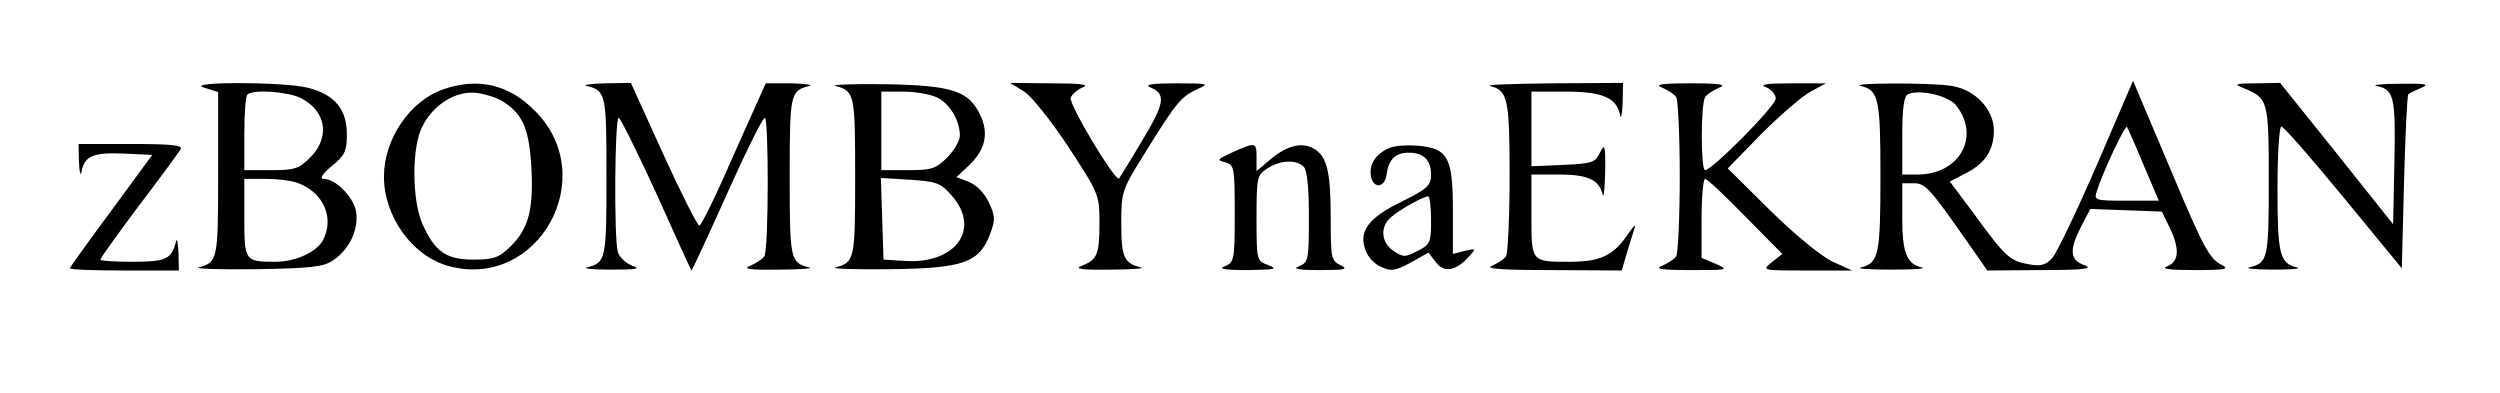
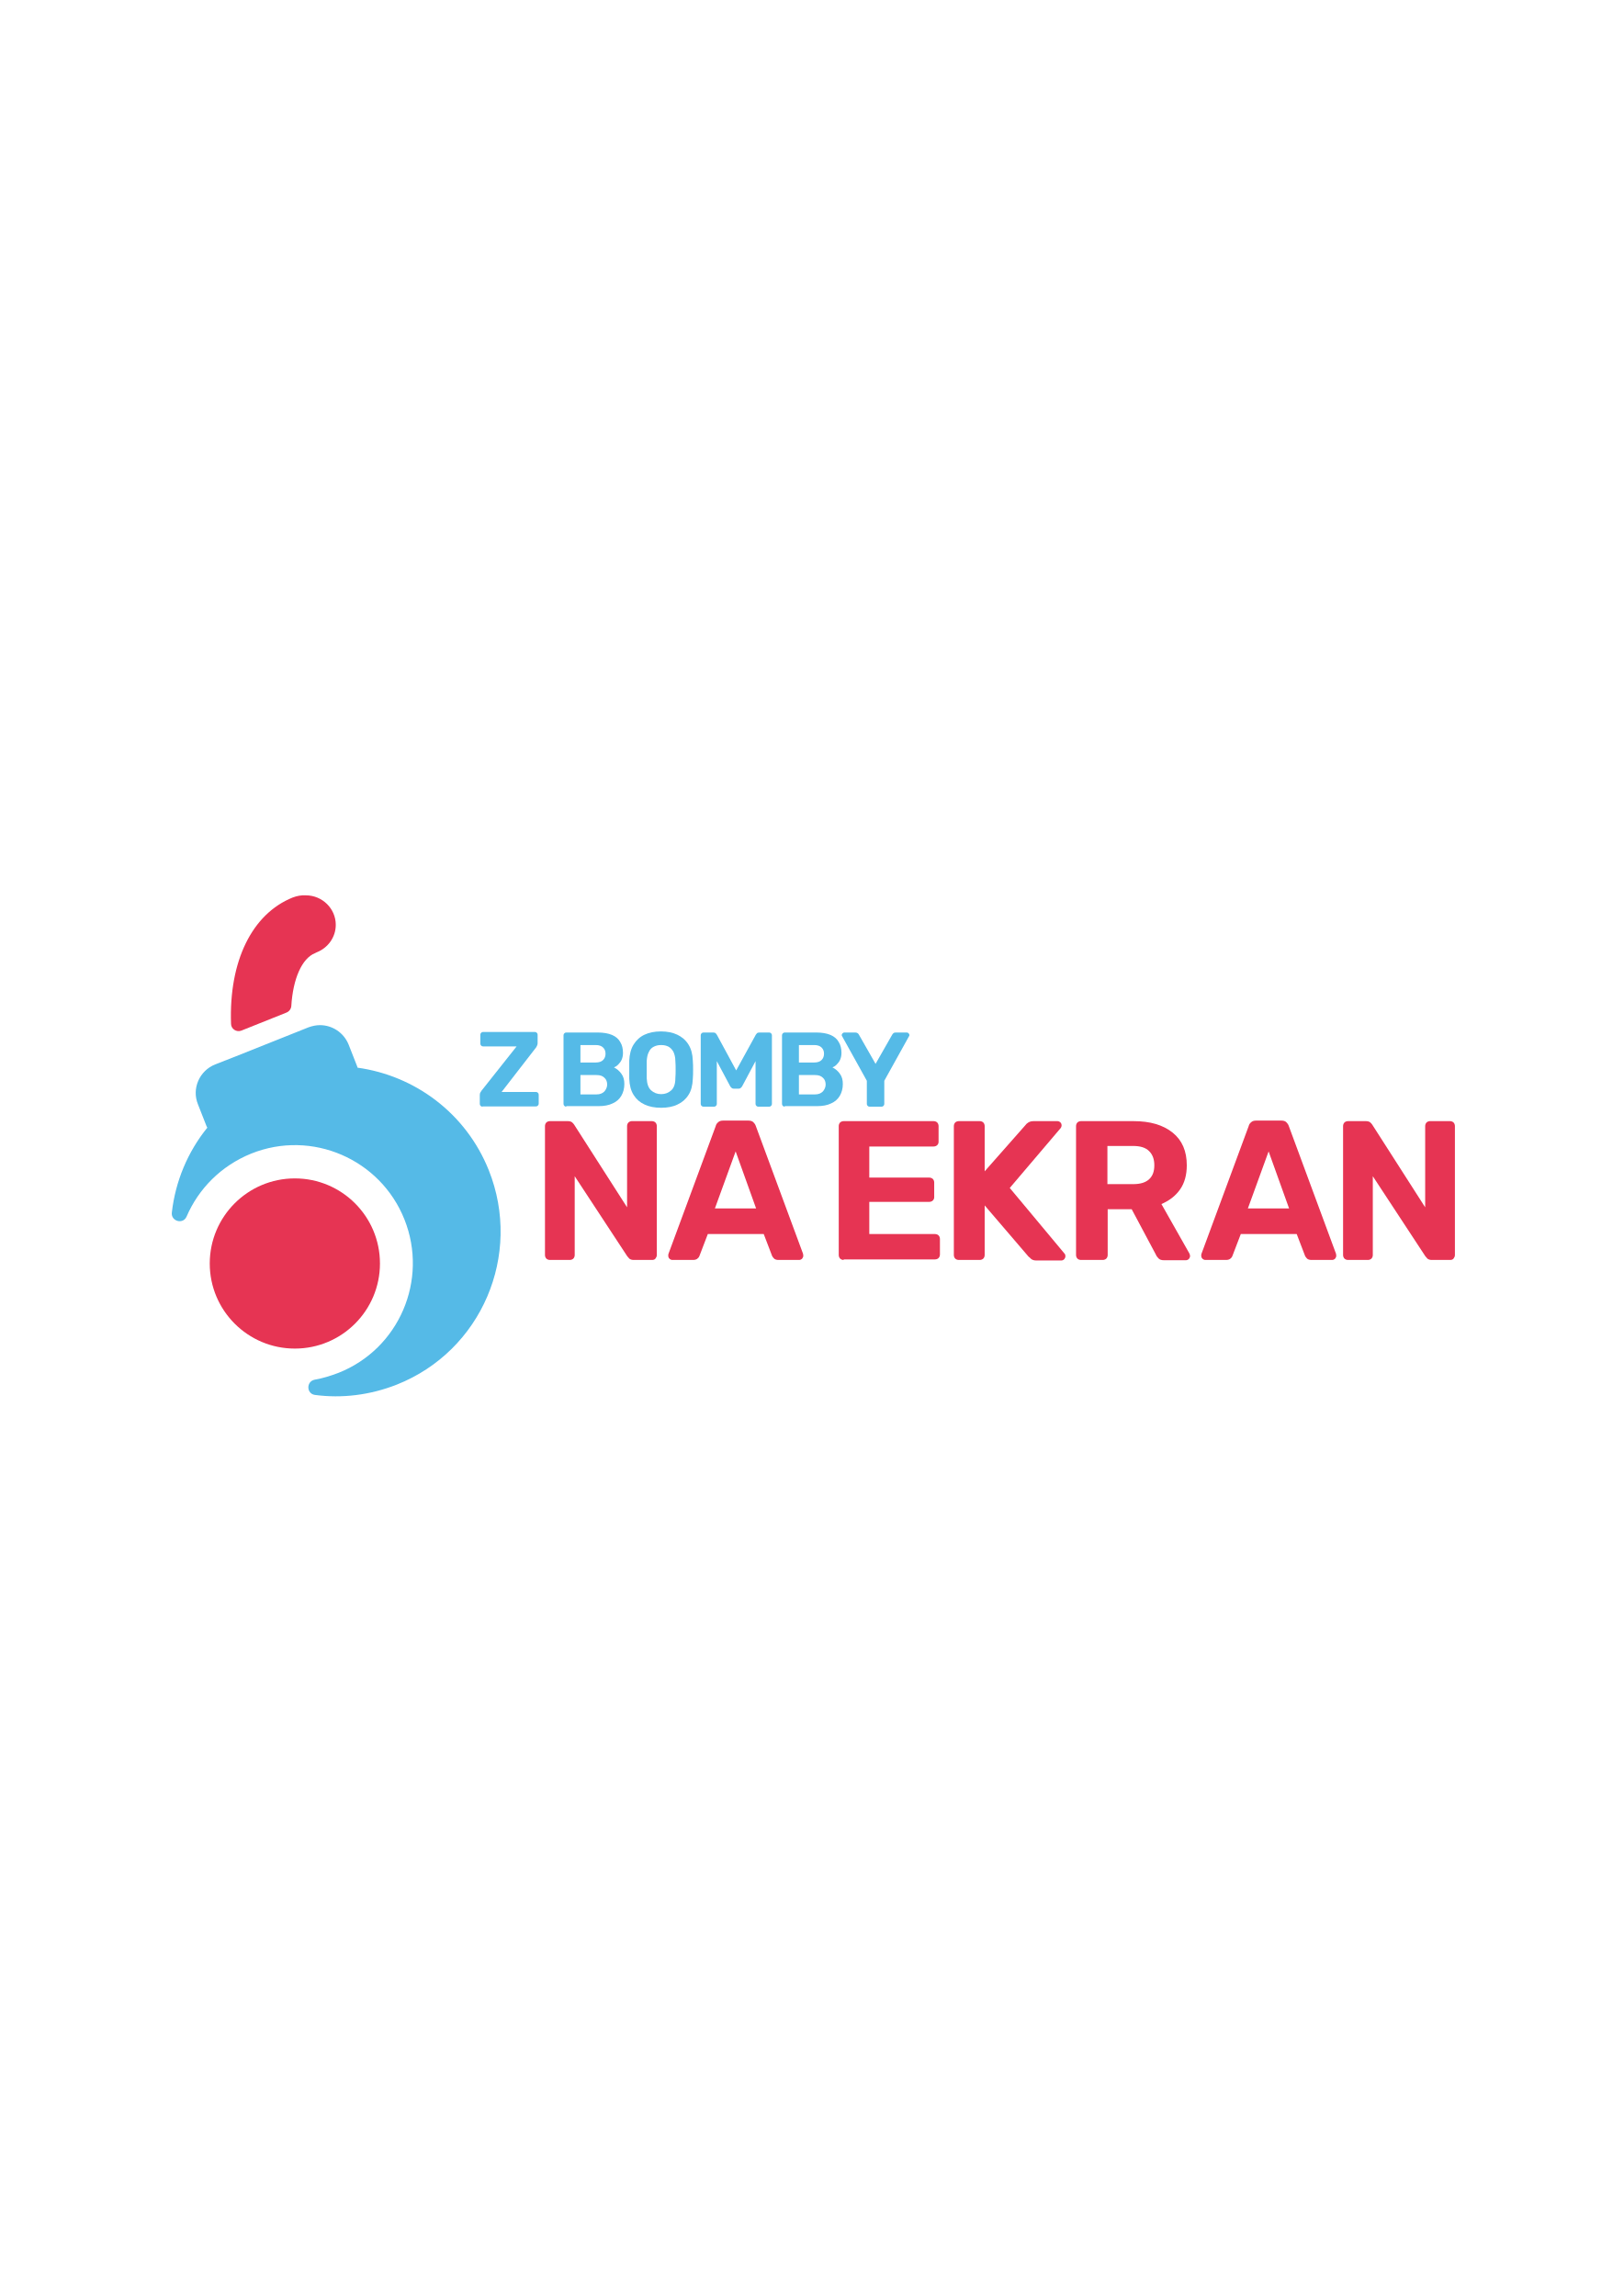
- <svg xmlns="http://www.w3.org/2000/svg" version="1.0" width="573pt" height="90pt" viewBox="0 0 573 90" preserveAspectRatio="xMidYMid meet">
-   <g transform="translate(0,90) scale(0.1,-0.1)" fill="#000000" stroke="none">
-     <path d="M468 699 l32 -10 0 -188 c0 -197 -1 -202 -45 -214 -11 -3 48 -5 130 -4 125 2 156 5 178 20 38 25 60 72 53 113 -7 34 -47 74 -74 74 -10 0 -4 11 18 29 31 25 35 35 35 74 0 57 -29 91 -90 106 -56 14 -286 14 -237 0z m222 -24 c58 -30 67 -90 21 -136 -26 -26 -36 -29 -90 -29 l-61 0 0 83 c0 46 3 87 7 90 12 13 94 7 123 -8z m-6 -195 c58 -22 83 -80 56 -131 -15 -27 -63 -49 -109 -49 -70 0 -71 2 -71 101 l0 89 49 0 c27 0 61 -4 75 -10z" />
-     <path d="M1015 695 c-76 -27 -135 -114 -135 -200 0 -92 66 -183 149 -205 205 -55 349 205 197 356 -60 61 -131 77 -211 49z m140 -29 c44 -29 58 -63 63 -151 5 -97 -7 -140 -49 -181 -26 -25 -38 -29 -84 -29 -62 0 -88 18 -116 80 -25 54 -26 177 -1 225 25 51 78 83 125 77 21 -3 49 -12 62 -21z" />
-     <path d="M1345 703 c44 -11 45 -18 45 -208 0 -190 -1 -197 -45 -208 -11 -2 14 -5 55 -5 60 0 70 2 49 9 -15 6 -30 20 -33 32 -9 33 -7 307 2 307 4 0 43 -79 87 -175 43 -96 79 -175 80 -175 1 0 38 79 81 175 43 96 82 175 87 175 9 0 9 -301 -1 -317 -4 -7 -19 -16 -32 -22 -19 -7 -4 -10 65 -9 50 0 81 3 70 5 -44 11 -45 18 -45 208 0 190 1 197 45 208 11 2 -7 5 -40 6 l-60 0 -72 -161 c-39 -90 -75 -164 -80 -165 -4 -1 -41 72 -82 162 l-75 165 -60 -1 c-34 -1 -52 -4 -41 -6z" />
-     <path d="M1915 703 c44 -12 45 -18 45 -208 0 -190 -1 -196 -45 -208 -11 -3 45 -5 125 -4 169 2 204 15 229 80 13 34 12 42 -3 74 -10 21 -28 39 -45 46 l-29 11 28 26 c38 36 47 73 27 116 -27 56 -63 68 -217 71 -74 1 -126 -1 -115 -4z m234 -27 c29 -15 51 -53 51 -87 0 -11 -13 -34 -29 -50 -26 -26 -36 -29 -90 -29 l-61 0 0 90 0 90 50 0 c28 0 63 -6 79 -14z m32 -224 c68 -76 10 -158 -107 -150 l-49 3 -3 94 -3 93 67 -4 c60 -4 70 -7 95 -36z" />
-     <path d="M2346 691 c18 -11 61 -65 103 -128 69 -106 71 -109 71 -173 0 -73 -5 -85 -40 -99 -19 -7 -4 -10 65 -9 50 0 81 3 70 5 -39 10 -45 23 -45 101 0 74 1 76 57 166 70 113 81 125 118 142 28 12 25 13 -50 13 -54 0 -73 -3 -59 -9 37 -15 34 -36 -18 -122 -27 -46 -52 -85 -53 -87 -9 -8 -116 171 -111 185 3 8 16 19 28 24 16 6 -4 9 -72 9 l-95 1 31 -19z" />
-     <path d="M3415 703 c41 -10 45 -29 45 -207 0 -94 -4 -176 -8 -183 -4 -7 -19 -16 -32 -22 -18 -7 20 -10 136 -10 l161 -1 12 41 c7 23 15 48 18 58 3 9 -5 0 -18 -19 -32 -46 -62 -60 -131 -60 -89 0 -88 -1 -88 106 l0 94 63 0 c66 0 92 -12 100 -45 3 -11 5 12 6 50 1 63 -1 67 -12 45 -11 -23 -19 -25 -85 -28 l-72 -3 0 86 0 85 78 0 c85 0 117 -14 125 -53 2 -12 5 -1 6 26 l1 47 -162 -1 c-90 -1 -154 -3 -143 -6z" />
-     <path d="M3810 699 c13 -6 28 -15 32 -22 4 -7 8 -88 8 -182 0 -93 -4 -175 -8 -182 -4 -7 -19 -16 -32 -22 -19 -7 -4 -10 65 -10 86 0 89 0 58 14 l-33 14 0 91 c0 49 4 90 8 90 5 0 46 -39 92 -86 l85 -86 -24 -19 c-23 -19 -23 -19 80 -19 l104 0 -44 20 c-26 12 -86 61 -143 117 l-98 97 77 79 c43 43 94 87 113 97 l35 19 -80 0 c-58 0 -74 -3 -57 -9 12 -5 22 -17 22 -26 0 -17 -146 -164 -162 -164 -10 0 -10 151 0 167 4 7 19 16 32 22 19 7 4 10 -65 10 -69 0 -84 -3 -65 -10z" />
-     <path d="M4265 703 c41 -10 45 -29 45 -208 0 -179 -4 -198 -45 -208 -11 -3 21 -5 70 -5 50 0 81 2 70 5 -35 8 -45 33 -45 115 l0 78 28 0 c23 0 37 -15 97 -100 l70 -100 125 1 c96 0 119 3 98 11 -34 12 -36 34 -8 89 l21 40 82 -3 82 -3 17 -35 c24 -49 23 -79 -4 -90 -17 -6 1 -9 62 -9 70 0 81 2 62 12 -27 13 -42 40 -110 202 -28 66 -60 142 -72 170 l-21 50 -83 -193 c-46 -106 -92 -202 -102 -213 -14 -16 -27 -20 -52 -15 -44 7 -55 16 -124 111 l-59 79 35 18 c46 23 66 54 66 99 0 48 -43 94 -97 102 -43 8 -239 7 -208 0z m218 -44 c57 -71 9 -159 -88 -159 l-35 0 0 89 c0 62 4 91 13 95 26 12 92 -3 110 -25z m430 -137 l35 -82 -75 0 c-72 0 -74 1 -67 22 12 40 64 151 69 147 2 -3 19 -41 38 -87z" />
-     <path d="M5140 699 c59 -24 60 -27 60 -214 0 -180 -2 -187 -45 -198 -11 -2 14 -5 55 -5 41 0 66 2 55 5 -40 9 -45 30 -45 180 0 79 4 143 9 143 5 0 69 -73 142 -162 l134 -163 5 197 c3 108 7 199 10 202 3 3 17 9 30 15 20 8 9 10 -50 9 -41 0 -65 -3 -53 -5 40 -8 44 -24 41 -174 l-3 -143 -129 162 -130 162 -55 -1 c-47 0 -52 -2 -31 -10z" />
-     <path d="M181 528 c1 -24 4 -33 6 -21 7 36 27 44 97 41 l65 -3 -94 -128 c-52 -70 -95 -130 -95 -132 0 -3 56 -5 125 -5 l125 0 -1 43 c-1 23 -4 33 -6 22 -10 -39 -23 -45 -99 -45 -41 0 -74 2 -74 5 0 3 40 59 88 123 49 64 92 123 96 130 6 9 -20 12 -113 12 l-121 0 1 -42z" />
-     <path d="M2825 551 c-35 -16 -37 -18 -17 -23 21 -6 22 -11 22 -117 0 -106 -1 -112 -22 -121 -17 -6 -3 -9 52 -9 62 1 70 2 48 11 -28 10 -28 10 -28 108 0 93 1 99 25 114 29 19 66 21 83 4 8 -8 12 -48 12 -115 0 -98 -1 -104 -22 -113 -17 -6 -5 -9 47 -9 58 0 66 2 48 11 -22 10 -23 17 -23 109 0 108 -9 142 -40 159 -28 15 -61 6 -99 -26 l-31 -26 0 31 c0 35 -1 36 -55 12z" />
-     <path d="M3185 561 c-31 -13 -47 -37 -43 -63 4 -31 32 -30 36 2 5 35 20 50 51 50 34 0 51 -17 51 -51 0 -24 -9 -32 -67 -61 -77 -37 -100 -69 -83 -112 5 -15 21 -32 36 -38 22 -10 32 -9 67 10 l41 23 17 -22 c18 -25 46 -20 75 12 18 20 18 20 -9 14 l-27 -7 0 100 c0 121 -11 142 -80 148 -25 2 -54 0 -65 -5z m95 -166 c0 -51 -2 -56 -31 -70 -28 -15 -33 -15 -55 0 -28 18 -32 55 -6 77 19 17 73 47 85 48 4 0 7 -25 7 -55z" />
+ <svg xmlns="http://www.w3.org/2000/svg" version="1.1" id="Warstwa_1" x="0px" y="0px" viewBox="0 0 595.3 841.9" style="enable-background:new 0 0 595.3 841.9;" xml:space="preserve">
+   <style type="text/css">
+ 	.st0{fill:#55BAE7;}
+ 	.st1{fill:#E63453;}
+ </style>
+   <g>
+     <path class="st0" d="M176.9,405.8c-0.3,0-0.5-0.1-0.7-0.3c-0.2-0.2-0.3-0.4-0.3-0.7v-3.3c0-0.4,0.1-0.7,0.2-0.9   c0.2-0.2,0.3-0.4,0.3-0.5l13-16.4h-12.3c-0.3,0-0.5-0.1-0.7-0.3c-0.2-0.2-0.3-0.4-0.3-0.7v-3.3c0-0.3,0.1-0.5,0.3-0.7   c0.2-0.2,0.4-0.3,0.7-0.3h19c0.3,0,0.5,0.1,0.7,0.3c0.2,0.2,0.3,0.4,0.3,0.7v3.2c0,0.3-0.1,0.5-0.2,0.8c-0.1,0.2-0.2,0.4-0.3,0.6   l-12.7,16.4h12.6c0.3,0,0.5,0.1,0.7,0.3c0.2,0.2,0.3,0.4,0.3,0.7v3.3c0,0.3-0.1,0.5-0.3,0.7c-0.2,0.2-0.4,0.3-0.7,0.3H176.9z" />
+     <path class="st0" d="M207.6,405.8c-0.3,0-0.5-0.1-0.7-0.3c-0.2-0.2-0.3-0.4-0.3-0.7v-25.2c0-0.3,0.1-0.5,0.3-0.7   c0.2-0.2,0.4-0.3,0.7-0.3h11.5c2.1,0,3.9,0.3,5.3,0.9c1.4,0.6,2.4,1.5,3,2.6c0.7,1.1,1,2.5,1,4c0,1-0.2,1.8-0.5,2.5   c-0.3,0.7-0.8,1.3-1.3,1.8c-0.5,0.5-1,0.8-1.5,1c1,0.5,1.9,1.2,2.7,2.3c0.8,1.1,1.1,2.3,1.1,3.8c0,1.6-0.4,3.1-1.1,4.3   c-0.7,1.2-1.8,2.2-3.2,2.8c-1.4,0.7-3.2,1-5.2,1H207.6z M212.8,389.6h5.6c1.2,0,2.1-0.3,2.7-0.9c0.6-0.6,0.9-1.4,0.9-2.3   c0-1-0.3-1.7-0.9-2.3c-0.6-0.6-1.5-0.9-2.7-0.9h-5.6V389.6z M212.8,401.3h5.9c1.3,0,2.2-0.4,2.9-1.1c0.6-0.7,1-1.6,1-2.5   c0-1-0.3-1.9-1-2.5c-0.7-0.7-1.6-1-2.9-1h-5.9V401.3z" />
+     <path class="st0" d="M242.4,406.2c-2.4,0-4.4-0.4-6.1-1.2c-1.7-0.8-3-1.9-4-3.5c-1-1.6-1.5-3.5-1.6-5.9c0-1.1,0-2.2,0-3.3   c0-1.1,0-2.2,0-3.4c0.1-2.3,0.6-4.3,1.6-5.9c1-1.6,2.3-2.8,4-3.6c1.7-0.8,3.7-1.2,6-1.2c2.3,0,4.3,0.4,6,1.2c1.7,0.8,3.1,2,4.1,3.6   c1,1.6,1.5,3.5,1.6,5.9c0.1,1.1,0.1,2.3,0.1,3.4c0,1.1,0,2.2-0.1,3.3c-0.1,2.4-0.6,4.4-1.6,5.9c-1,1.6-2.3,2.7-4,3.5   C246.8,405.8,244.7,406.2,242.4,406.2z M242.4,401.2c1.5,0,2.7-0.5,3.7-1.4c1-0.9,1.5-2.4,1.5-4.4c0.1-1.1,0.1-2.2,0.1-3.2   c0-1,0-2-0.1-3.2c0-1.3-0.3-2.4-0.7-3.3c-0.5-0.9-1.1-1.5-1.8-1.9c-0.8-0.4-1.6-0.6-2.7-0.6s-1.9,0.2-2.7,0.6   c-0.8,0.4-1.4,1-1.8,1.9c-0.5,0.9-0.7,2-0.8,3.3c0,1.1,0,2.2,0,3.2c0,1,0,2.1,0,3.2c0.1,2,0.6,3.5,1.6,4.4   C239.7,400.7,240.9,401.2,242.4,401.2z" />
+     <path class="st0" d="M257.9,405.8c-0.3,0-0.5-0.1-0.7-0.3c-0.2-0.2-0.3-0.4-0.3-0.7v-25.2c0-0.3,0.1-0.5,0.3-0.7   c0.2-0.2,0.4-0.3,0.7-0.3h3.6c0.4,0,0.7,0.1,0.9,0.3s0.3,0.4,0.4,0.5l7.1,13.1l7.2-13.1c0.1-0.1,0.2-0.3,0.4-0.5s0.5-0.3,0.9-0.3   h3.6c0.3,0,0.5,0.1,0.7,0.3c0.2,0.2,0.3,0.4,0.3,0.7v25.2c0,0.3-0.1,0.5-0.3,0.7c-0.2,0.2-0.4,0.3-0.7,0.3h-4   c-0.3,0-0.5-0.1-0.7-0.3c-0.2-0.2-0.3-0.4-0.3-0.7v-15.7l-4.9,9.2c-0.1,0.2-0.3,0.4-0.5,0.6c-0.2,0.2-0.5,0.3-0.8,0.3H269   c-0.3,0-0.6-0.1-0.8-0.3c-0.2-0.2-0.4-0.4-0.5-0.6l-4.9-9.2v15.7c0,0.3-0.1,0.5-0.3,0.7c-0.2,0.2-0.4,0.3-0.7,0.3H257.9z" />
+     <path class="st0" d="M287.7,405.8c-0.3,0-0.5-0.1-0.7-0.3c-0.2-0.2-0.3-0.4-0.3-0.7v-25.2c0-0.3,0.1-0.5,0.3-0.7   c0.2-0.2,0.4-0.3,0.7-0.3h11.5c2.1,0,3.9,0.3,5.3,0.9c1.4,0.6,2.4,1.5,3,2.6c0.7,1.1,1,2.5,1,4c0,1-0.2,1.8-0.5,2.5   c-0.3,0.7-0.8,1.3-1.3,1.8c-0.5,0.5-1,0.8-1.5,1c1,0.5,1.9,1.2,2.7,2.3c0.8,1.1,1.1,2.3,1.1,3.8c0,1.6-0.4,3.1-1.1,4.3   c-0.7,1.2-1.8,2.2-3.2,2.8c-1.4,0.7-3.2,1-5.2,1H287.7z M292.9,389.6h5.6c1.2,0,2.1-0.3,2.7-0.9c0.6-0.6,0.9-1.4,0.9-2.3   c0-1-0.3-1.7-0.9-2.3c-0.6-0.6-1.5-0.9-2.7-0.9h-5.6V389.6z M292.9,401.3h5.9c1.3,0,2.2-0.4,2.9-1.1c0.6-0.7,1-1.6,1-2.5   c0-1-0.3-1.9-1-2.5c-0.7-0.7-1.6-1-2.9-1h-5.9V401.3z" />
+     <path class="st0" d="M318.8,405.8c-0.3,0-0.5-0.1-0.7-0.3c-0.2-0.2-0.3-0.4-0.3-0.7v-8.5l-9.1-16.4c0-0.1-0.1-0.1-0.1-0.2   c0-0.1,0-0.1,0-0.2c0-0.2,0.1-0.4,0.3-0.6c0.2-0.2,0.4-0.3,0.6-0.3h4.1c0.4,0,0.6,0.1,0.9,0.3c0.2,0.2,0.3,0.3,0.4,0.5l6.1,10.7   l6.1-10.7c0.1-0.2,0.2-0.3,0.4-0.5c0.2-0.2,0.5-0.3,0.9-0.3h4.1c0.2,0,0.4,0.1,0.6,0.3c0.2,0.2,0.3,0.4,0.3,0.6c0,0.1,0,0.1,0,0.2   c0,0.1-0.1,0.1-0.1,0.2l-9.1,16.4v8.5c0,0.3-0.1,0.5-0.3,0.7c-0.2,0.2-0.4,0.3-0.7,0.3H318.8z" />
+     <path class="st1" d="M201.6,462c-0.5,0-1-0.2-1.3-0.5c-0.3-0.3-0.5-0.8-0.5-1.3v-47.3c0-0.5,0.2-1,0.5-1.3c0.3-0.3,0.8-0.5,1.3-0.5   h6.6c0.7,0,1.3,0.2,1.6,0.5c0.3,0.3,0.6,0.6,0.7,0.8l19.4,30.3v-29.8c0-0.5,0.2-1,0.5-1.3c0.3-0.3,0.8-0.5,1.2-0.5h7.4   c0.5,0,1,0.2,1.3,0.5c0.3,0.3,0.5,0.8,0.5,1.3v47.3c0,0.5-0.2,0.9-0.5,1.3c-0.3,0.4-0.8,0.5-1.3,0.5h-6.7c-0.7,0-1.2-0.2-1.6-0.5   c-0.3-0.4-0.5-0.6-0.7-0.8l-19.3-29.4v28.9c0,0.5-0.2,1-0.5,1.3c-0.3,0.3-0.8,0.5-1.3,0.5H201.6z" />
+     <path class="st1" d="M246.5,462c-0.4,0-0.8-0.2-1.1-0.5c-0.3-0.3-0.4-0.7-0.4-1.1c0-0.2,0-0.5,0.1-0.7l17.3-46.8   c0.1-0.5,0.4-1,0.9-1.4c0.4-0.4,1-0.6,1.8-0.6h9.3c0.8,0,1.4,0.2,1.8,0.6c0.4,0.4,0.7,0.8,0.9,1.4l17.3,46.8c0,0.2,0.1,0.4,0.1,0.7   c0,0.4-0.1,0.7-0.4,1.1c-0.3,0.3-0.7,0.5-1.1,0.5h-7.6c-0.7,0-1.3-0.2-1.6-0.5c-0.3-0.3-0.6-0.7-0.7-0.9l-3.1-8.1h-20.5l-3.1,8.1   c-0.1,0.3-0.3,0.6-0.7,0.9c-0.3,0.3-0.9,0.5-1.6,0.5H246.5z M262.1,443.1h15.1l-7.5-20.9L262.1,443.1z" />
+     <path class="st1" d="M309.3,462c-0.5,0-1-0.2-1.3-0.5c-0.3-0.3-0.5-0.8-0.5-1.3v-47.3c0-0.5,0.2-1,0.5-1.3c0.3-0.3,0.8-0.5,1.3-0.5   h33c0.5,0,1,0.2,1.3,0.5c0.3,0.3,0.5,0.8,0.5,1.3v5.8c0,0.5-0.2,0.9-0.5,1.2c-0.3,0.3-0.8,0.5-1.3,0.5h-23.6v11.4h22   c0.5,0,1,0.2,1.3,0.5c0.3,0.3,0.5,0.8,0.5,1.3v5.4c0,0.5-0.2,0.9-0.5,1.2c-0.3,0.3-0.8,0.5-1.3,0.5h-22v11.8h24.1   c0.5,0,1,0.2,1.3,0.5c0.3,0.3,0.5,0.8,0.5,1.3v5.7c0,0.5-0.2,1-0.5,1.3c-0.3,0.3-0.8,0.5-1.3,0.5H309.3z" />
+     <path class="st1" d="M351.5,462c-0.5,0-1-0.2-1.3-0.5c-0.3-0.3-0.5-0.8-0.5-1.3v-47.3c0-0.5,0.2-1,0.5-1.3c0.3-0.3,0.8-0.5,1.3-0.5   h7.7c0.5,0,1,0.2,1.3,0.5c0.3,0.3,0.5,0.8,0.5,1.3v16.6l15-17c0.2-0.3,0.5-0.6,1-0.9c0.5-0.3,1.1-0.5,1.9-0.5h8.8   c0.4,0,0.8,0.2,1.1,0.5c0.3,0.3,0.4,0.7,0.4,1.1c0,0.3-0.1,0.6-0.3,0.9l-18.7,22l20.1,24.1c0.2,0.2,0.3,0.5,0.3,0.9   c0,0.4-0.1,0.7-0.4,1.1c-0.3,0.3-0.7,0.5-1.1,0.5h-9.1c-0.9,0-1.5-0.2-2-0.6c-0.4-0.4-0.7-0.7-0.9-0.8L361,442v18.2   c0,0.5-0.2,1-0.5,1.3c-0.3,0.3-0.8,0.5-1.3,0.5H351.5z" />
+     <path class="st1" d="M396.3,462c-0.5,0-1-0.2-1.3-0.5c-0.3-0.3-0.5-0.8-0.5-1.3v-47.3c0-0.5,0.2-1,0.5-1.3c0.3-0.3,0.8-0.5,1.3-0.5   h19.3c6.1,0,10.8,1.4,14.3,4.2c3.5,2.8,5.2,6.8,5.2,12c0,3.5-0.8,6.5-2.5,8.9c-1.7,2.4-4,4.1-6.8,5.3l10.3,18.2   c0.1,0.3,0.2,0.6,0.2,0.8c0,0.4-0.1,0.7-0.4,1.1c-0.3,0.3-0.7,0.5-1.1,0.5h-8.1c-0.9,0-1.5-0.2-2-0.7c-0.4-0.5-0.8-0.9-0.9-1.3   l-8.9-16.7h-8.8v16.8c0,0.5-0.2,1-0.5,1.3c-0.3,0.3-0.8,0.5-1.3,0.5H396.3z M406.1,434.2h9.3c2.7,0,4.6-0.6,5.9-1.8   c1.3-1.2,1.9-2.9,1.9-5.1s-0.6-3.9-1.9-5.2c-1.3-1.3-3.2-1.9-6-1.9h-9.3V434.2z" />
+     <path class="st1" d="M441.9,462c-0.4,0-0.8-0.2-1.1-0.5c-0.3-0.3-0.4-0.7-0.4-1.1c0-0.2,0-0.5,0.1-0.7l17.3-46.8   c0.1-0.5,0.4-1,0.9-1.4c0.4-0.4,1-0.6,1.8-0.6h9.3c0.8,0,1.4,0.2,1.8,0.6c0.4,0.4,0.7,0.8,0.9,1.4l17.3,46.8c0,0.2,0.1,0.4,0.1,0.7   c0,0.4-0.1,0.7-0.4,1.1c-0.3,0.3-0.7,0.5-1.1,0.5h-7.6c-0.7,0-1.3-0.2-1.6-0.5c-0.3-0.3-0.6-0.7-0.7-0.9l-3.1-8.1h-20.5l-3.1,8.1   c-0.1,0.3-0.3,0.6-0.7,0.9c-0.3,0.3-0.9,0.5-1.6,0.5H441.9z M457.5,443.1h15.1l-7.5-20.9L457.5,443.1z" />
+     <path class="st1" d="M494.2,462c-0.5,0-1-0.2-1.3-0.5c-0.3-0.3-0.5-0.8-0.5-1.3v-47.3c0-0.5,0.2-1,0.5-1.3c0.3-0.3,0.8-0.5,1.3-0.5   h6.6c0.7,0,1.3,0.2,1.6,0.5c0.3,0.3,0.6,0.6,0.7,0.8l19.4,30.3v-29.8c0-0.5,0.2-1,0.5-1.3c0.3-0.3,0.8-0.5,1.2-0.5h7.4   c0.5,0,1,0.2,1.3,0.5c0.3,0.3,0.5,0.8,0.5,1.3v47.3c0,0.5-0.2,0.9-0.5,1.3c-0.3,0.4-0.8,0.5-1.3,0.5h-6.7c-0.7,0-1.2-0.2-1.6-0.5   c-0.3-0.4-0.5-0.6-0.7-0.8l-19.3-29.4v28.9c0,0.5-0.2,1-0.5,1.3c-0.3,0.3-0.8,0.5-1.3,0.5H494.2z" />
+   </g>
+   <g>
+     <path class="st0" d="M179.2,429.1c-8.4-21-27.2-34.7-48.1-37.6c-0.1-0.2-0.1-0.4-0.2-0.6l-3.1-7.9c-1.8-4.4-6-7.1-10.5-7.1   c-1.4,0-2.8,0.3-4.2,0.8l-6,2.4l-20.8,8.3l-7.4,2.9c-5.8,2.3-8.7,8.9-6.3,14.7l3.1,7.9c0.1,0.2,0.2,0.4,0.3,0.6   c-7.2,8.9-11.7,19.7-13,31.1c-0.4,3.2,4.1,4.5,5.4,1.5c4.4-10.2,12.6-18.6,23.7-23.1c22.2-8.9,47.4,2,56.2,24.2   c8.8,22.2-2,47.4-24.2,56.2c-2.9,1.1-5.8,2-8.7,2.5c-3.2,0.6-3.1,5.2,0.1,5.6c9.8,1.3,20.1,0.1,30-3.8   C176.5,495.4,191.6,460.2,179.2,429.1z" />
+     <g>
+       <g>
+         <path class="st1" d="M123.1,339.1c0,4.6-2.9,8.5-7,10.1c-0.2,0.1-0.4,0.2-0.6,0.3c-4.8,1.9-8.1,9.4-8.7,19.4     c-0.1,1.1-0.8,2-1.8,2.4l-16.5,6.6c-1.8,0.7-3.8-0.6-3.8-2.5c0,0,0,0,0,0c-0.8-23,7.7-40.3,22.6-46.3c1.6-0.6,3.2-0.9,4.8-0.8h0     C118.2,328.3,123.1,333.2,123.1,339.1z" />
+       </g>
+       <g>
+         <circle class="st1" cx="108.1" cy="463.3" r="31.2" />
+       </g>
+     </g>
  </g>
</svg>
